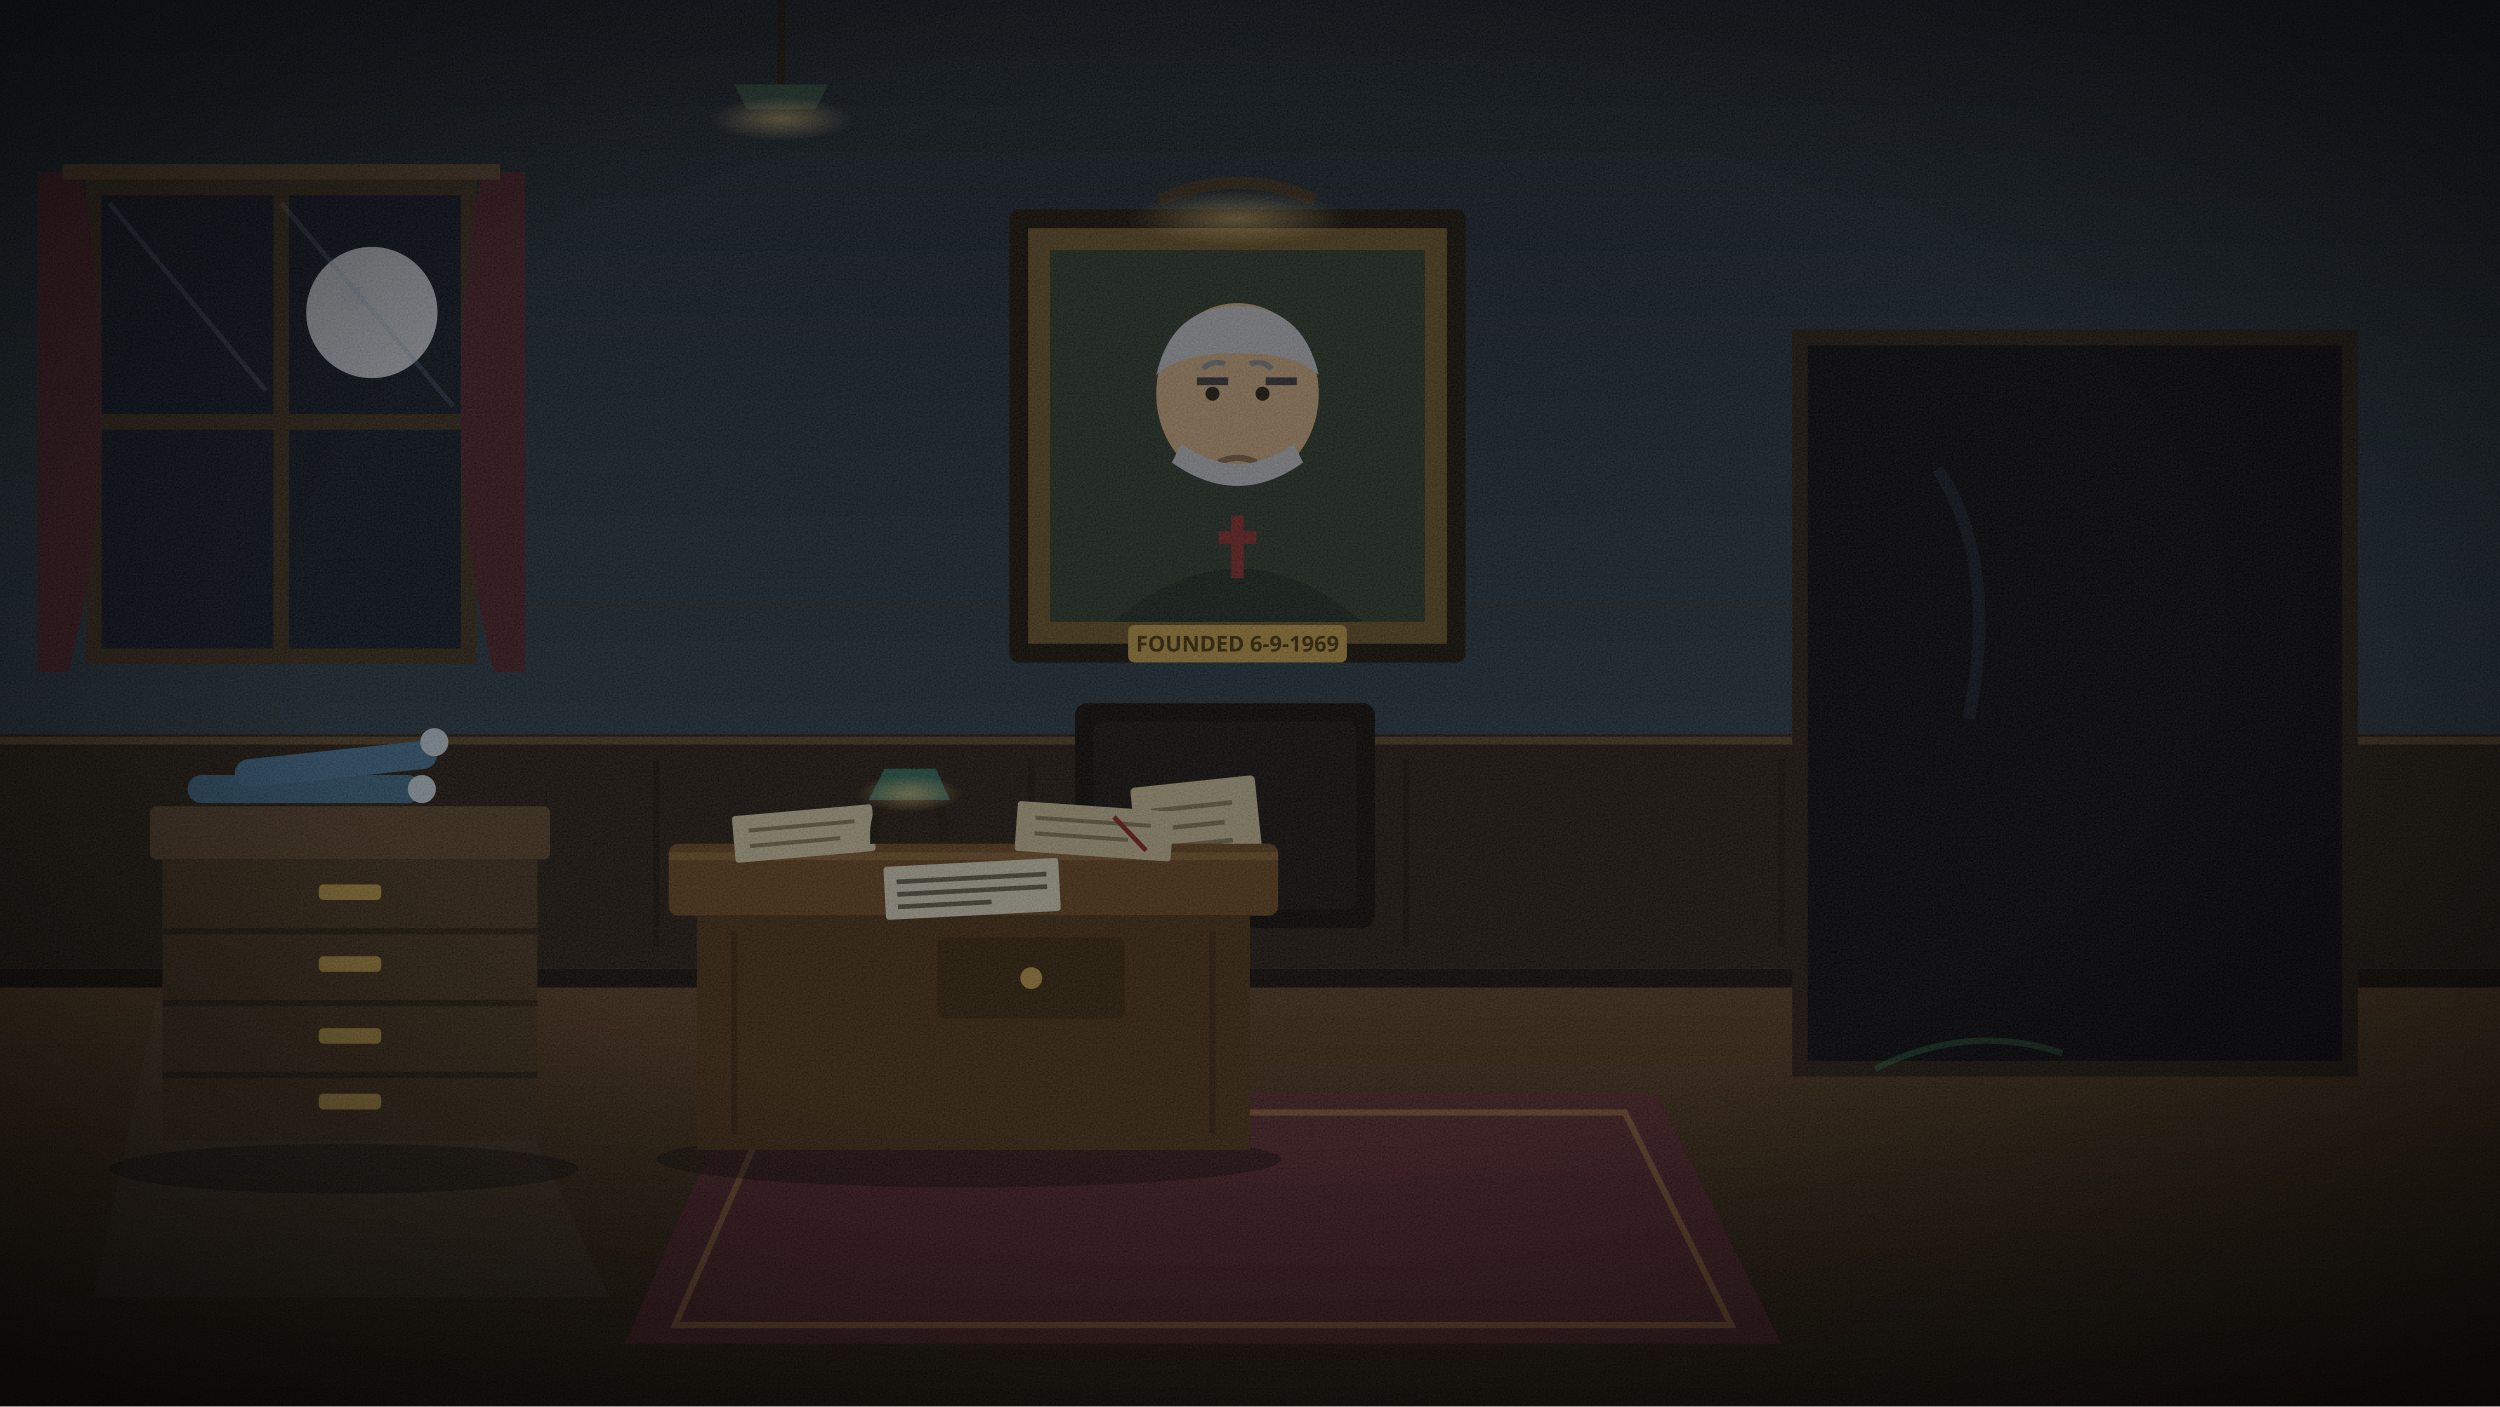
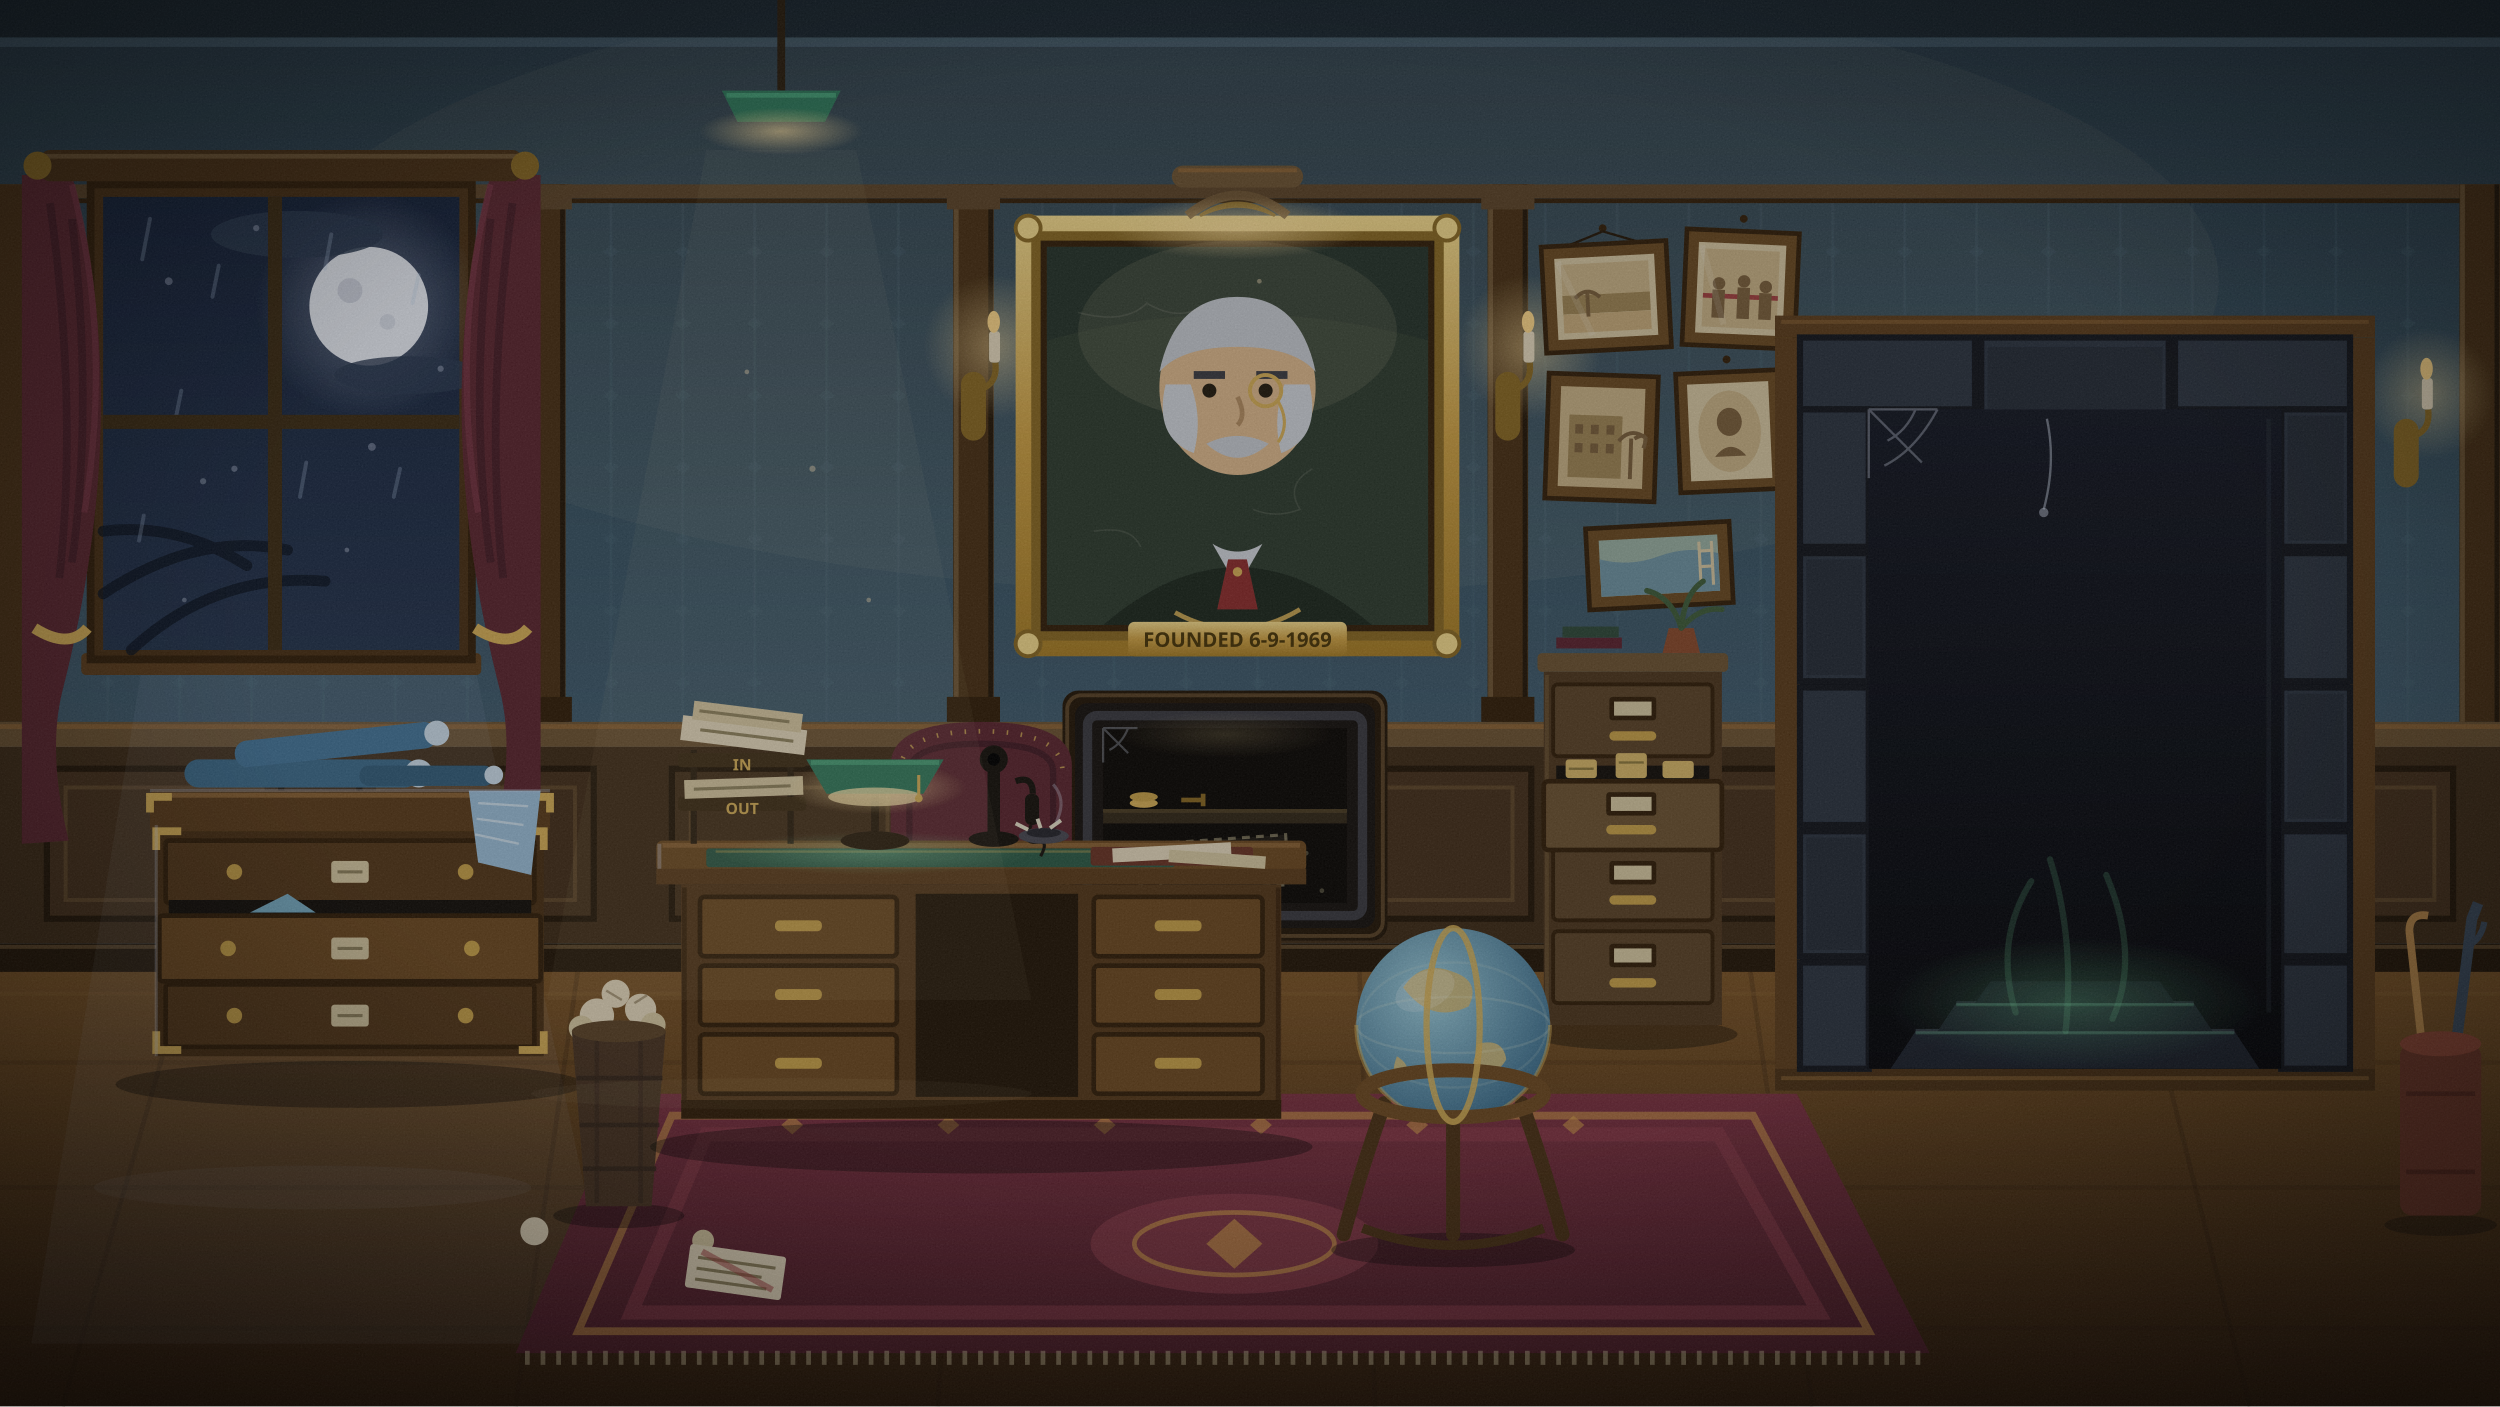
<svg xmlns="http://www.w3.org/2000/svg" width="1600" height="900" viewBox="0 0 1600 900">
  <defs>
-     <linearGradient id="owall" x1="0" y1="0" x2="0" y2="1">
-       <stop offset="0%" stop-color="#141d26" />
-       <stop offset="55%" stop-color="#243440" />
-       <stop offset="100%" stop-color="#2e4250" />
+     <linearGradient id="officeWallG" x1="0" y1="0" x2="0" y2="1">
+       <stop offset="0%" stop-color="#263845" />
+       <stop offset="55%" stop-color="#3a5566" />
+       <stop offset="100%" stop-color="#486478" />
    </linearGradient>
-     <linearGradient id="ofloor" x1="0" y1="0" x2="0" y2="1">
-       <stop offset="0%" stop-color="#5c3f22" />
-       <stop offset="100%" stop-color="#1f1408" />
+     <linearGradient id="officeFloorG" x1="0" y1="0" x2="0" y2="1">
+       <stop offset="0%" stop-color="#7a5326" />
+       <stop offset="100%" stop-color="#2c1a0b" />
    </linearGradient>
-     <radialGradient id="olamp" cx="50%" cy="50%" r="50%">
-       <stop offset="0%" stop-color="#ffd98a" stop-opacity="0.8" />
-       <stop offset="100%" stop-color="#ffd98a" stop-opacity="0" />
+     <linearGradient id="officeGlassG" x1="0" y1="0" x2="0" y2="1">
+       <stop offset="0%" stop-color="#16233c" />
+       <stop offset="100%" stop-color="#24344f" />
+     </linearGradient>
+     <linearGradient id="officeGiltG" x1="0" y1="0" x2="0" y2="1">
+       <stop offset="0%" stop-color="#f7dd8f" />
+       <stop offset="50%" stop-color="#cfa245" />
+       <stop offset="100%" stop-color="#a87e26" />
+     </linearGradient>
+     <linearGradient id="officeRugG" x1="0" y1="0" x2="0" y2="1">
+       <stop offset="0%" stop-color="#7a3040" />
+       <stop offset="100%" stop-color="#4e1e2a" />
+     </linearGradient>
+     <linearGradient id="officePassG" x1="0" y1="0" x2="0" y2="1">
+       <stop offset="0%" stop-color="#141824" />
+       <stop offset="100%" stop-color="#05060a" />
+     </linearGradient>
+     <radialGradient id="officeGlobeG" cx="38%" cy="34%" r="72%">
+       <stop offset="0%" stop-color="#9ecfdf" />
+       <stop offset="100%" stop-color="#3a6c8c" />
    </radialGradient>
-     <radialGradient id="ovign" cx="50%" cy="44%" r="72%">
-       <stop offset="52%" stop-color="#000" stop-opacity="0" />
-       <stop offset="100%" stop-color="#000" stop-opacity="0.66" />
+     <radialGradient id="officeLampGlow" cx="50%" cy="50%" r="50%">
+       <stop offset="0%" stop-color="#ffe1a0" stop-opacity="0.85" />
+       <stop offset="100%" stop-color="#ffe1a0" stop-opacity="0" />
    </radialGradient>
-     <filter id="ograin">
+     <radialGradient id="officeGreenGlow" cx="50%" cy="50%" r="50%">
+       <stop offset="0%" stop-color="#a8f0c0" stop-opacity="0.6" />
+       <stop offset="100%" stop-color="#a8f0c0" stop-opacity="0" />
+     </radialGradient>
+     <radialGradient id="officeMoonGlow" cx="50%" cy="50%" r="50%">
+       <stop offset="0%" stop-color="#dfe9ff" stop-opacity="0.55" />
+       <stop offset="100%" stop-color="#dfe9ff" stop-opacity="0" />
+     </radialGradient>
+     <radialGradient id="officeColdG" cx="50%" cy="50%" r="50%">
+       <stop offset="0%" stop-color="#7dedaa" stop-opacity="0.35" />
+       <stop offset="100%" stop-color="#7dedaa" stop-opacity="0" />
+     </radialGradient>
+     <radialGradient id="officeVign" cx="50%" cy="44%" r="72%">
+       <stop offset="55%" stop-color="#000" stop-opacity="0" />
+       <stop offset="100%" stop-color="#000" stop-opacity="0.42" />
+     </radialGradient>
+     <pattern id="officeStripe" width="46" height="46" patternUnits="userSpaceOnUse">
+       <path d="M23 0 V46" stroke="#5b7c8c" stroke-width="1.4" opacity="0.5" />
+       <path d="M23 19 l5 4 -5 4 -5 -4 Z" fill="#5b7c8c" opacity="0.4" />
+     </pattern>
+     <filter id="officeGrain">
      <feTurbulence type="fractalNoise" baseFrequency="0.9" numOctaves="2" stitchTiles="stitch" />
      <feColorMatrix type="saturate" values="0" />
      <feComponentTransfer>
-         <feFuncA type="linear" slope="0.055" />
+         <feFuncA type="linear" slope="0.05" />
      </feComponentTransfer>
      <feComposite operator="over" in2="SourceGraphic" />
    </filter>
  </defs>
-   <rect width="1600" height="620" fill="url(#owall)" />
-   <rect y="620" width="1600" height="280" fill="url(#ofloor)" />
-   <rect y="470" width="1600" height="150" fill="#241a10" />
-   <path d="M0 474 H1600" stroke="#5c452a" stroke-width="5" />
-   <g stroke="#170f07" stroke-width="4" opacity="0.8">
-     <path d="M180 486 v120 M420 486 v120 M660 486 v120 M900 486 v120 M1140 486 v120 M1380 486 v120" />
-   </g>
-   <path d="M0 620 H1600 V632 H0 Z" fill="#120b05" />
-   <rect x="60" y="120" width="240" height="300" rx="8" fill="#0c1523" />
-   <path d="M60 120 h240 v300 h-240 z M180 120 v300 M60 270 h240" stroke="#3b2c1a" stroke-width="10" fill="none" />
-   <circle cx="238" cy="200" r="42" fill="#e8ecf5" opacity="0.9" />
-   <circle cx="226" cy="190" r="9" fill="#c9cfdd" opacity="0.7" />
-   <path d="M70 130 l100 120 M180 130 l110 130" stroke="#8fa4c9" stroke-width="3" opacity="0.25" />
-   <path d="M52 110 q30 170 -8 320 l-20 0 l0 -320 Z" fill="#4a1f26" />
-   <path d="M308 110 q-30 170 8 320 l20 0 l0 -320 Z" fill="#4a1f26" />
-   <path d="M40 110 h280" stroke="#5c452a" stroke-width="10" />
-   <path d="M100 640 L300 640 L390 830 L60 830 Z" fill="#cdd7ff" opacity="0.06" />
-   <path d="M470 700 L1060 700 L1140 860 L400 860 Z" fill="#5c2430" opacity="0.85" />
-   <path d="M492 712 L1040 712 L1108 848 L432 848 Z" fill="none" stroke="#d8a44a" stroke-width="4" opacity="0.45" />
-   <rect x="646" y="134" width="292" height="290" rx="6" fill="#171006" />
-   <rect x="658" y="146" width="268" height="266" fill="#6b5426" />
-   <rect x="672" y="160" width="240" height="238" fill="#2c3a2e" />
-   <ellipse cx="792" cy="252" rx="52" ry="58" fill="#d9b58a" />
-   <path d="M740 240 q10 -44 52 -44 q42 0 52 44 q-14 -14 -52 -14 q-38 0 -52 14" fill="#c9cdd4" />
-   <path d="M766 244 h20 M810 244 h20" stroke="#3d3d44" stroke-width="5" />
-   <circle cx="776" cy="252" r="4.5" fill="#241c10" />
-   <circle cx="808" cy="252" r="4.5" fill="#241c10" />
-   <path d="M770 236 q6 -6 14 -3 M800 233 q8 -3 14 3" stroke="#8a8f96" stroke-width="3.5" fill="none" />
-   <path d="M780 296 q12 -6 24 0" stroke="#8a6c50" stroke-width="4" fill="none" />
-   <path d="M756 284 q36 26 72 0 l6 12 q-42 30 -84 0 Z" fill="#c9cdd4" />
-   <path d="M712 398 q80 -68 160 0 Z" fill="#1e2c22" />
-   <path d="M792 330 v40 M780 344 h24" stroke="#8f2d2d" stroke-width="8" />
-   <rect x="722" y="400" width="140" height="24" rx="4" fill="#c9a24a" />
-   <text x="792" y="417" font-family="Trebuchet MS" font-size="14" font-weight="bold" fill="#4a3608" text-anchor="middle">FOUNDED 6-9-1969</text>
-   <path d="M742 128 q50 -22 100 0" stroke="#3b2c1a" stroke-width="8" fill="none" />
-   <ellipse cx="792" cy="140" rx="70" ry="18" fill="url(#olamp)" opacity="0.7" />
-   <rect x="688" y="450" width="192" height="144" rx="8" fill="#0c0906" />
-   <rect x="700" y="462" width="168" height="120" rx="6" fill="#171310" />
-   <rect x="726" y="500" width="80" height="58" rx="3" fill="#d9cba4" transform="rotate(-6 766 529)" />
-   <path d="M738 516 h52 M738 528 h46 M738 540 h50" stroke="#8f825e" stroke-width="3" transform="rotate(-6 766 529)" />
-   <ellipse cx="620" cy="742" rx="200" ry="18" fill="#000" opacity="0.4" />
-   <rect x="428" y="540" width="390" height="46" rx="6" fill="#6e4a22" />
-   <path d="M428 548 h390" stroke="#8a6234" stroke-width="5" />
-   <rect x="446" y="586" width="354" height="150" fill="#4e3315" />
-   <path d="M470 596 v130 M776 596 v130" stroke="#33200a" stroke-width="4" opacity="0.7" />
-   <rect x="600" y="600" width="120" height="52" rx="5" fill="#3b2609" />
-   <circle cx="660" cy="626" r="7" fill="#c9a24a" />
-   <g transform="rotate(-5 520 540)">
-     <rect x="470" y="518" width="90" height="30" rx="2" fill="#e0d6b0" />
-     <path d="M480 528 h68 M480 538 h58" stroke="#8f825e" stroke-width="2.6" />
-   </g>
-   <g transform="rotate(4 700 536)">
-     <rect x="650" y="516" width="100" height="32" rx="2" fill="#d9cba4" />
-     <path d="M662 526 h74 M662 536 h60" stroke="#8f825e" stroke-width="2.6" />
-     <path d="M712 522 l22 20" stroke="#8c2424" stroke-width="3" />
-   </g>
-   <path d="M560 540 q-2 -30 20 -32 q26 -2 24 30" stroke="#1d1408" stroke-width="6" fill="none" />
-   <path d="M556 512 h52 l-9 -20 h-33 Z" fill="#2f6e5e" />
-   <ellipse cx="582" cy="508" rx="34" ry="12" fill="url(#olamp)" opacity="0.8" />
-   <g transform="rotate(-3 620 566)">
-     <rect x="566" y="552" width="112" height="34" rx="2" fill="#e8e2cc" />
-     <path d="M574 562 h96 M574 570 h96 M574 578 h60" stroke="#6b6552" stroke-width="3" />
-   </g>
-   <ellipse cx="220" cy="748" rx="150" ry="16" fill="#000" opacity="0.4" />
-   <rect x="96" y="516" width="256" height="34" rx="4" fill="#5c452a" />
-   <rect x="104" y="550" width="240" height="180" fill="#46331c" />
-   <g stroke="#2c1f10" stroke-width="4">
-     <path d="M104 596 h240 M104 642 h240 M104 688 h240" />
-   </g>
+   <rect width="1600" height="620" fill="url(#officeWallG)" />
+   <rect x="0" y="128" width="1600" height="336" fill="url(#officeStripe)" opacity="0.35" />
+   <ellipse cx="800" cy="180" rx="620" ry="200" fill="#ffe9c0" opacity="0.05" />
+   <rect width="1600" height="24" fill="#1a2731" />
+   <rect y="24" width="1600" height="6" fill="#557184" opacity="0.5" />
+   <rect y="118" width="1600" height="9" fill="#5c452a" />
+   <rect y="127" width="1600" height="3" fill="#33200a" />
+   <rect y="620" width="1600" height="280" fill="url(#officeFloorG)" />
+   <g stroke="#1c1006" opacity="0.2" stroke-width="3">
+     <path d="M120 620 L40 900 M370 620 L330 900 M620 620 L600 900 M870 620 L880 900 M1120 620 L1160 900 M1370 620 L1440 900" />
+   </g>
+   <g stroke="#1c1006" opacity="0.14" stroke-width="3">
+     <path d="M0 680 H1600 M0 760 H1600 M0 850 H1600" />
+   </g>
+   <path d="M0 636 H1600" stroke="#8a6234" stroke-width="2.5" opacity="0.3" />
+   <rect y="478" width="1600" height="126" fill="#3f2c18" />
+   <rect y="462" width="1600" height="16" fill="#6e5433" />
+   <path d="M0 465 H1600" stroke="#8a6234" stroke-width="3" />
+   <path d="M30 492 h150 v96 h-150 Z M230 492 h150 v96 h-150 Z M430 492 h150 v96 h-150 Z M630 492 h150 v96 h-150 Z M830 492 h150 v96 h-150 Z M1030 492 h150 v96 h-150 Z M1230 492 h150 v96 h-150 Z M1430 492 h140 v96 h-140 Z" fill="#46311c" stroke="#241708" stroke-width="4" />
+   <path d="M42 504 h126 v72 h-126 Z M242 504 h126 v72 h-126 Z M442 504 h126 v72 h-126 Z M642 504 h126 v72 h-126 Z M842 504 h126 v72 h-126 Z M1042 504 h126 v72 h-126 Z M1242 504 h126 v72 h-126 Z M1442 504 h116 v72 h-116 Z" fill="none" stroke="#6e5433" stroke-width="2.5" opacity="0.6" />
+   <rect y="604" width="1600" height="18" fill="#241708" />
+   <path d="M0 606 H1600" stroke="#6e5433" stroke-width="2.5" opacity="0.7" />
+   <g>
+     <rect x="0" y="118" width="26" height="344" fill="#4a3115" />
+     <rect x="336" y="118" width="26" height="344" fill="#4a3115" />
+     <rect x="610" y="118" width="26" height="344" fill="#4a3115" />
+     <rect x="952" y="118" width="26" height="344" fill="#4a3115" />
+     <rect x="1574" y="118" width="26" height="344" fill="#4a3115" />
+     <path d="M338 118 v344 M612 118 v344 M954 118 v344 M1576 118 v344" stroke="#6e5433" stroke-width="3" />
+     <path d="M360 118 v344 M634 118 v344 M976 118 v344 M1598 118 v344 M24 118 v344" stroke="#241708" stroke-width="3" />
+     <rect x="332" y="118" width="34" height="16" fill="#5c452a" />
+     <rect x="606" y="118" width="34" height="16" fill="#5c452a" />
+     <rect x="948" y="118" width="34" height="16" fill="#5c452a" />
+     <rect x="332" y="446" width="34" height="16" fill="#33200a" />
+     <rect x="606" y="446" width="34" height="16" fill="#33200a" />
+     <rect x="948" y="446" width="34" height="16" fill="#33200a" />
+   </g>
+   <g>
+     <circle cx="637" cy="222" r="46" fill="url(#officeLampGlow)" opacity="0.6" />
+     <rect x="615" y="238" width="16" height="44" rx="8" fill="#8a6a24" />
+     <path d="M623 250 q16 -2 14 -18" stroke="#8a6a24" stroke-width="4" fill="none" />
+     <rect x="633" y="212" width="7" height="20" rx="2" fill="#e8dcc0" />
+     <ellipse cx="636" cy="206" rx="4" ry="7" fill="#ffd98a" />
+     <circle cx="979" cy="222" r="46" fill="url(#officeLampGlow)" opacity="0.6" />
+     <rect x="957" y="238" width="16" height="44" rx="8" fill="#8a6a24" />
+     <path d="M965 250 q16 -2 14 -18" stroke="#8a6a24" stroke-width="4" fill="none" />
+     <rect x="975" y="212" width="7" height="20" rx="2" fill="#e8dcc0" />
+     <ellipse cx="978" cy="206" rx="4" ry="7" fill="#ffd98a" />
+     <circle cx="1554" cy="252" r="42" fill="url(#officeLampGlow)" opacity="0.55" />
+     <rect x="1532" y="268" width="16" height="44" rx="8" fill="#8a6a24" />
+     <path d="M1540 280 q16 -2 14 -18" stroke="#8a6a24" stroke-width="4" fill="none" />
+     <rect x="1550" y="242" width="7" height="20" rx="2" fill="#e8dcc0" />
+     <ellipse cx="1553" cy="236" rx="4" ry="7" fill="#ffd98a" />
+   </g>
+   <rect x="52" y="418" width="256" height="14" rx="3" fill="#5c3d1c" />
+   <rect x="58" y="118" width="244" height="304" fill="#4a3115" />
+   <rect x="66" y="126" width="228" height="290" fill="url(#officeGlassG)" />
+   <circle cx="236" cy="196" r="72" fill="url(#officeMoonGlow)" opacity="0.7" />
+   <circle cx="236" cy="196" r="38" fill="#eef2fb" />
+   <circle cx="224" cy="186" r="8" fill="#c9cfdd" opacity="0.7" />
+   <circle cx="248" cy="206" r="5" fill="#c9cfdd" opacity="0.5" />
+   <ellipse cx="190" cy="150" rx="55" ry="15" fill="#2a3a52" opacity="0.85" />
+   <ellipse cx="262" cy="240" rx="48" ry="12" fill="#2a3a52" opacity="0.8" />
+   <g stroke="#0a1220" stroke-width="7" fill="none" opacity="0.75" stroke-linecap="round">
+     <path d="M66 380 q60 -40 118 -28 M66 340 q48 -6 92 22 M84 416 q54 -50 124 -44" />
+   </g>
+   <g stroke="#bcd0ee" opacity="0.28" stroke-width="2.5" stroke-linecap="round">
+     <path d="M96 140 l-5 26 M140 170 l-4 20 M212 150 l-4 22 M268 176 l-4 18 M116 250 l-4 20 M196 296 l-4 22 M256 300 l-4 18 M92 330 l-3 16" />
+   </g>
+   <g fill="#dfe9ff" opacity="0.35">
+     <circle cx="108" cy="180" r="2.5" />
+     <circle cx="164" cy="146" r="2" />
+     <circle cx="238" cy="286" r="2.5" />
+     <circle cx="130" cy="308" r="2" />
+     <circle cx="282" cy="236" r="2" />
+   </g>
+   <path d="M176 126 v290 M66 270 h228" stroke="#3d2c14" stroke-width="9" />
+   <path d="M58 118 h244 v304 h-244 Z" fill="none" stroke="#33200a" stroke-width="5" />
+   <path d="M46 112 q40 150 -6 330 q-10 40 4 96 l-30 2 l0 -428 Z" fill="#5c2630" />
+   <path d="M32 130 q18 130 6 240 M46 140 q14 120 0 220" stroke="#451c26" stroke-width="5" fill="none" opacity="0.8" />
+   <path d="M46 118 q26 100 8 210" stroke="#7a3644" stroke-width="4" fill="none" opacity="0.7" />
+   <path d="M314 112 q-40 150 6 330 q10 40 -4 96 l30 2 l0 -428 Z" fill="#5c2630" />
+   <path d="M328 130 q-18 130 -6 240 M314 140 q-14 120 0 220" stroke="#451c26" stroke-width="5" fill="none" opacity="0.8" />
+   <path d="M314 118 q-26 100 -8 210" stroke="#7a3644" stroke-width="4" fill="none" opacity="0.7" />
+   <path d="M22 402 q22 14 34 0" stroke="#d8b158" stroke-width="7" fill="none" />
+   <path d="M304 402 q22 14 34 0" stroke="#d8b158" stroke-width="7" fill="none" />
+   <rect x="26" y="96" width="308" height="20" rx="6" fill="#4a3115" />
+   <path d="M26 100 h308" stroke="#6e5433" stroke-width="3" />
+   <circle cx="24" cy="106" r="9" fill="#8a6a24" />
+   <circle cx="336" cy="106" r="9" fill="#8a6a24" />
+   <path d="M90 432 L305 432 L395 860 L20 860 Z" fill="#c3d2f5" opacity="0.07" />
+   <ellipse cx="200" cy="760" rx="140" ry="14" fill="#c3d2f5" opacity="0.06" />
+   <rect x="650" y="138" width="284" height="282" rx="6" fill="url(#officeGiltG)" />
+   <rect x="660" y="148" width="264" height="262" fill="#8a6a24" />
+   <rect x="666" y="154" width="252" height="250" fill="#33200a" />
+   <rect x="670" y="158" width="244" height="242" fill="#2f3d31" />
+   <path d="M670 158 h244 v60 q-122 -34 -244 0 Z" fill="#26332a" opacity="0.8" />
+   <ellipse cx="792" cy="212" rx="102" ry="58" fill="#ffe9c0" opacity="0.1" />
+   <path d="M706 400 q86 -74 172 0 Z" fill="#1e2a20" />
+   <path d="M776 348 l16 28 l16 -28 q-16 10 -32 0 Z" fill="#d3d7de" />
+   <path d="M786 358 h12 l7 32 h-26 Z" fill="#8f2d2d" />
+   <circle cx="792" cy="366" r="3" fill="#d8b158" />
+   <path d="M752 392 q40 22 80 -2" stroke="#d8b158" stroke-width="3" fill="none" opacity="0.9" />
+   <ellipse cx="792" cy="248" rx="50" ry="56" fill="#dfba8e" />
+   <path d="M746 246 q-8 34 18 44 q6 -22 -2 -44 Z" fill="#d3d7de" />
+   <path d="M838 246 q8 34 -18 44 q-6 -22 2 -44 Z" fill="#d3d7de" />
+   <path d="M742 238 q10 -48 50 -48 q40 0 50 48 q-14 -16 -50 -16 q-36 0 -50 16" fill="#c9cdd4" />
+   <path d="M764 240 h20 M804 240 h20" stroke="#3d3d44" stroke-width="5" />
+   <circle cx="774" cy="250" r="4.5" fill="#241c10" />
+   <circle cx="810" cy="250" r="4.5" fill="#241c10" />
+   <circle cx="810" cy="250" r="10" fill="none" stroke="#d8b158" stroke-width="2.5" />
+   <path d="M818 257 q8 14 0 26" stroke="#d8b158" stroke-width="2" fill="none" />
+   <path d="M792 254 q6 12 0 18" stroke="#b58e63" stroke-width="3" fill="none" />
+   <path d="M772 284 q20 -10 40 0 q-10 9 -20 9 q-10 0 -20 -9 Z" fill="#c9cdd4" />
+   <g stroke="#f5efd9" stroke-width="1" fill="none" opacity="0.12">
+     <path d="M690 200 q30 8 44 -6 q20 12 36 2 M840 300 q-18 10 -8 26 q-16 6 -30 0 M700 340 q24 -4 30 10" />
+   </g>
+   <g fill="#f7dd8f" stroke="#8a6a24" stroke-width="2.5">
+     <circle cx="658" cy="146" r="8" />
+     <circle cx="926" cy="146" r="8" />
+     <circle cx="658" cy="412" r="8" />
+     <circle cx="926" cy="412" r="8" />
+   </g>
+   <path d="M768 138 q24 -16 48 0 q-12 -6 -24 -6 q-12 0 -24 6 Z" fill="#f7dd8f" stroke="#8a6a24" stroke-width="2" />
+   <rect x="722" y="398" width="140" height="22" rx="4" fill="url(#officeGiltG)" />
+   <text x="792" y="414" font-family="Trebuchet MS" font-size="13" font-weight="bold" fill="#4a3608" text-anchor="middle">FOUNDED 6-9-1969</text>
+   <path d="M760 138 q32 -26 64 0" stroke="#6e5433" stroke-width="6" fill="none" />
+   <rect x="750" y="106" width="84" height="14" rx="7" fill="#6e5433" />
+   <path d="M754 109 h76" stroke="#8a6234" stroke-width="2.5" />
+   <ellipse cx="792" cy="146" rx="82" ry="20" fill="url(#officeLampGlow)" opacity="0.8" />
+   <rect x="680" y="442" width="208" height="160" rx="10" fill="#241708" />
+   <rect x="683" y="445" width="202" height="154" rx="9" fill="none" stroke="#6e5433" stroke-width="2.5" opacity="0.7" />
+   <rect x="688" y="450" width="192" height="144" rx="8" fill="#171310" />
+   <rect x="696" y="458" width="176" height="128" rx="6" fill="none" stroke="#3a3a42" stroke-width="6" />
+   <rect x="706" y="466" width="156" height="112" fill="#0b0805" />
+   <ellipse cx="784" cy="470" rx="70" ry="15" fill="url(#officeLampGlow)" opacity="0.22" />
+   <rect x="706" y="518" width="156" height="9" fill="#33291a" />
+   <path d="M706 519 h156" stroke="#4c3d24" stroke-width="2.5" />
+   <ellipse cx="732" cy="514" rx="9" ry="3" fill="#d8b158" />
+   <ellipse cx="732" cy="510" rx="9" ry="3" fill="#c9a24a" />
+   <path d="M756 512 h14 M770 508 v8" stroke="#8a6a24" stroke-width="3" />
+   <path d="M706 466 l22 0 M706 466 l0 22 M706 466 l16 16 M722 466 q-4 10 -12 14" stroke="#cfd8ea" stroke-width="1.4" fill="none" opacity="0.35" />
+   <g transform="rotate(-4 783 553)">
+     <rect x="742" y="537" width="82" height="32" fill="#e8dcae" opacity="0.08" />
+     <rect x="742" y="537" width="82" height="32" fill="none" stroke="#e8dcae" stroke-width="2" stroke-dasharray="5 4" opacity="0.45" />
+   </g>
+   <g fill="#e8dcae" opacity="0.3">
+     <circle cx="730" cy="566" r="1.5" />
+     <circle cx="836" cy="546" r="1.5" />
+     <circle cx="846" cy="570" r="1.5" />
+   </g>
+   <g>
+     <g transform="rotate(-3 1028 190)">
+       <circle cx="1028" cy="146" r="2.5" fill="#33200a" />
+       <path d="M1028 148 l-34 12 M1028 148 l34 12" stroke="#241708" stroke-width="1.5" />
+       <rect x="988" y="156" width="80" height="68" fill="#6b4a22" stroke="#33200a" stroke-width="3" />
+       <rect x="996" y="164" width="64" height="52" fill="#d8c9a4" />
+       <rect x="1000" y="168" width="56" height="26" fill="#cbb488" />
+       <rect x="1000" y="188" width="56" height="12" fill="#a08655" />
+       <rect x="1000" y="200" width="56" height="12" fill="#c9ad7c" />
+       <path d="M1016 202 v-16 M1008 190 q8 -8 16 0" stroke="#7a5f3c" stroke-width="2.5" fill="none" />
+       <path d="M998 166 l20 48" stroke="#fff" stroke-width="4" opacity="0.12" />
+     </g>
+     <g transform="rotate(2.5 1114 186)">
+       <circle cx="1114" cy="140" r="2.5" fill="#33200a" />
+       <rect x="1078" y="148" width="72" height="74" fill="#6b4a22" stroke="#33200a" stroke-width="3" />
+       <rect x="1086" y="156" width="56" height="58" fill="#d8c9a4" />
+       <rect x="1090" y="160" width="48" height="50" fill="#cbb488" />
+       <path d="M1090 190 h48" stroke="#a34040" stroke-width="3" />
+       <g fill="#7a5f3c">
+         <circle cx="1100" cy="182" r="4" />
+         <rect x="1096" y="186" width="8" height="18" />
+         <circle cx="1116" cy="180" r="4" />
+         <rect x="1112" y="184" width="8" height="20" />
+         <circle cx="1130" cy="183" r="4" />
+         <rect x="1126" y="187" width="8" height="17" />
+       </g>
+       <path d="M1088 158 l16 50" stroke="#fff" stroke-width="4" opacity="0.12" />
+     </g>
+     <g transform="rotate(2 1025 280)">
+       <rect x="990" y="240" width="70" height="80" fill="#6b4a22" stroke="#33200a" stroke-width="3" />
+       <rect x="998" y="248" width="54" height="64" fill="#cbb488" />
+       <rect x="1004" y="266" width="34" height="40" fill="#a08655" />
+       <g fill="#7a5f3c">
+         <rect x="1008" y="272" width="5" height="6" />
+         <rect x="1018" y="272" width="5" height="6" />
+         <rect x="1028" y="272" width="5" height="6" />
+         <rect x="1008" y="284" width="5" height="6" />
+         <rect x="1018" y="284" width="5" height="6" />
+         <rect x="1028" y="284" width="5" height="6" />
+       </g>
+       <path d="M1044 306 v-26 M1036 282 q8 -10 18 -2 M1046 280 q10 -6 6 6" stroke="#7a5f3c" stroke-width="2.5" fill="none" />
+     </g>
+     <g transform="rotate(-2.5 1107 276)">
+       <circle cx="1107" cy="230" r="2.5" fill="#33200a" />
+       <rect x="1074" y="238" width="66" height="76" fill="#6b4a22" stroke="#33200a" stroke-width="3" />
+       <rect x="1081" y="245" width="52" height="62" fill="#d8c9a4" />
+       <ellipse cx="1107" cy="276" rx="20" ry="26" fill="#cbb488" />
+       <ellipse cx="1107" cy="270" rx="8" ry="9" fill="#7a5f3c" />
+       <path d="M1097 292 q10 -12 20 0 Z" fill="#7a5f3c" />
+     </g>
+     <g transform="rotate(-3 1062 362)">
+       <rect x="1016" y="336" width="92" height="52" fill="#6b4a22" stroke="#33200a" stroke-width="3" />
+       <rect x="1024" y="344" width="76" height="36" fill="#9ab0a4" />
+       <path d="M1024 356 q19 6 38 0 q19 -6 38 0 v24 h-76 Z" fill="#6f94a4" />
+       <path d="M1088 348 v28 M1096 348 v28 M1088 354 h8 M1088 364 h8" stroke="#d8c9a4" stroke-width="2" />
+     </g>
+   </g>
+   <ellipse cx="1046" cy="662" rx="66" ry="10" fill="#000" opacity="0.35" />
+   <rect x="984" y="418" width="122" height="12" rx="3" fill="#6e5433" />
+   <rect x="988" y="430" width="114" height="226" fill="#4e3720" />
+   <path d="M990 432 v222" stroke="#6e5433" stroke-width="2.5" opacity="0.7" />
+   <g>
+     <rect x="994" y="438" width="102" height="46" rx="3" fill="#5c452a" stroke="#33200a" stroke-width="2.5" />
+     <rect x="1030" y="446" width="30" height="15" rx="2" fill="#33200a" />
+     <rect x="1033" y="449" width="24" height="9" fill="#d9cba4" />
+     <rect x="1030" y="468" width="30" height="6" rx="3" fill="#c9a24a" />
+     <rect x="994" y="596" width="102" height="46" rx="3" fill="#5c452a" stroke="#33200a" stroke-width="2.5" />
+     <rect x="1030" y="604" width="30" height="15" rx="2" fill="#33200a" />
+     <rect x="1033" y="607" width="24" height="9" fill="#d9cba4" />
+     <rect x="1030" y="626" width="30" height="6" rx="3" fill="#c9a24a" />
+     <rect x="994" y="543" width="102" height="46" rx="3" fill="#5c452a" stroke="#33200a" stroke-width="2.5" />
+     <rect x="1030" y="551" width="30" height="15" rx="2" fill="#33200a" />
+     <rect x="1033" y="554" width="24" height="9" fill="#d9cba4" />
+     <rect x="1030" y="573" width="30" height="6" rx="3" fill="#c9a24a" />
+   </g>
+   <rect x="996" y="490" width="98" height="12" fill="#14100b" />
+   <g fill="#d9b86a">
+     <rect x="1002" y="486" width="20" height="12" rx="2" />
+     <rect x="1034" y="482" width="20" height="16" rx="2" />
+     <rect x="1064" y="487" width="20" height="11" rx="2" />
+   </g>
+   <path d="M1004 492 h16 M1036 488 h16" stroke="#8f7a3e" stroke-width="1.5" />
+   <rect x="988" y="500" width="114" height="44" rx="3" fill="#6e5433" stroke="#33200a" stroke-width="3" />
+   <rect x="1028" y="507" width="32" height="15" rx="2" fill="#33200a" />
+   <rect x="1031" y="510" width="26" height="9" fill="#d9cba4" />
+   <rect x="1028" y="528" width="32" height="6" rx="3" fill="#c9a24a" />
+   <g>
+     <rect x="996" y="408" width="42" height="7" fill="#5c2430" />
+     <rect x="1000" y="401" width="36" height="7" fill="#2f4a3a" />
+   </g>
+   <path d="M1064 418 h24 l-4 -16 h-16 Z" fill="#8a4a2c" />
+   <g stroke="#3e5c3a" stroke-width="3.5" fill="none" stroke-linecap="round">
+     <path d="M1076 402 q-6 -20 -22 -24 M1076 402 q2 -22 14 -30 M1076 402 q12 -14 26 -12" />
+   </g>
+   <rect x="1136" y="202" width="384" height="14" fill="#5c3d1c" />
+   <rect x="1136" y="216" width="16" height="468" fill="#5c3d1c" />
+   <rect x="1504" y="216" width="16" height="468" fill="#5c3d1c" />
+   <rect x="1136" y="684" width="384" height="14" fill="#4a3115" />
+   <path d="M1140 206 h376 M1140 690 h376" stroke="#8a6234" stroke-width="2.5" opacity="0.6" />
+   <rect x="1152" y="216" width="352" height="468" fill="#08070c" />
+   <g fill="#2c3442" stroke="#12161d" stroke-width="4">
+     <rect x="1152" y="216" width="112" height="46" />
+     <rect x="1268" y="216" width="120" height="52" />
+     <rect x="1392" y="216" width="112" height="46" />
+     <rect x="1152" y="262" width="44" height="88" />
+     <rect x="1152" y="354" width="44" height="82" />
+     <rect x="1152" y="440" width="44" height="88" />
+     <rect x="1152" y="532" width="44" height="80" />
+     <rect x="1152" y="616" width="44" height="68" />
+     <rect x="1460" y="262" width="44" height="88" />
+     <rect x="1460" y="354" width="44" height="82" />
+     <rect x="1460" y="440" width="44" height="88" />
+     <rect x="1460" y="532" width="44" height="80" />
+     <rect x="1460" y="616" width="44" height="68" />
+   </g>
+   <g fill="#252c38">
+     <rect x="1156" y="358" width="36" height="74" />
+     <rect x="1464" y="266" width="36" height="80" />
+     <rect x="1156" y="536" width="36" height="72" />
+     <rect x="1464" y="444" width="36" height="80" />
+     <rect x="1272" y="222" width="112" height="40" />
+   </g>
+   <rect x="1196" y="262" width="264" height="422" fill="url(#officePassG)" />
+   <path d="M1452 268 v380" stroke="#39424f" stroke-width="3" opacity="0.25" />
+   <path d="M1210 684 L1446 684 L1430 660 L1226 660 Z" fill="#1c222e" />
+   <path d="M1226 660 h204" stroke="#39424f" stroke-width="3" opacity="0.7" />
+   <path d="M1240 660 L1416 660 L1404 642 L1252 642 Z" fill="#171c26" />
+   <path d="M1252 642 h152" stroke="#39424f" stroke-width="2.5" opacity="0.5" />
+   <path d="M1264 642 L1392 642 L1382 628 L1274 628 Z" fill="#12161e" />
+   <ellipse cx="1328" cy="642" rx="120" ry="42" fill="url(#officeColdG)" opacity="0.85" />
+   <g stroke="#7dedaa" fill="none" stroke-linecap="round" opacity="0.18" stroke-width="4">
+     <path d="M1290 648 q-14 -46 10 -84 M1352 652 q18 -40 -4 -92 M1322 660 q6 -60 -10 -110" />
+   </g>
+   <path d="M1226 661 h204 M1252 643 h152" stroke="#7dedaa" stroke-width="2" opacity="0.22" />
+   <g stroke="#cfd8ea" stroke-width="1.5" fill="none" opacity="0.4">
+     <path d="M1196 262 h44 M1196 262 v44 M1196 262 l34 34 M1226 262 q-6 14 -18 20 M1240 262 q-14 26 -34 36" />
+   </g>
+   <path d="M1310 268 q6 28 -2 58" stroke="#cfd8ea" stroke-width="1.5" fill="none" opacity="0.5" />
+   <circle cx="1308" cy="328" r="3" fill="#cfd8ea" opacity="0.5" />
+   <ellipse cx="1562" cy="784" rx="36" ry="7" fill="#000" opacity="0.3" />
+   <path d="M1550 668 L1542 596 q0 -12 12 -10" stroke="#b8874a" stroke-width="5" fill="none" />
+   <path d="M1572 668 L1582 588 l4 -10" stroke="#3a4a5c" stroke-width="7" fill="none" />
+   <path d="M1578 606 q10 -4 12 -16" stroke="#3a4a5c" stroke-width="4" fill="none" />
+   <rect x="1536" y="668" width="52" height="110" rx="8" fill="#6b3426" />
+   <ellipse cx="1562" cy="668" rx="26" ry="8" fill="#8a4433" />
+   <path d="M1540 700 h44 M1540 750 h44" stroke="#4a2118" stroke-width="3" opacity="0.7" />
+   <path d="M400 700 L1150 700 L1235 866 L330 866 Z" fill="url(#officeRugG)" />
+   <path d="M430 714 L1122 714 L1196 852 L370 852 Z" fill="none" stroke="#d8a44a" stroke-width="5" opacity="0.55" />
+   <path d="M452 726 L1100 726 L1164 840 L404 840 Z" fill="none" stroke="#8a3a4a" stroke-width="9" opacity="0.6" />
+   <path d="M500 720 l7 -6 7 6 -7 6 Z M600 720 l7 -6 7 6 -7 6 Z M700 720 l7 -6 7 6 -7 6 Z M800 720 l7 -6 7 6 -7 6 Z M900 720 l7 -6 7 6 -7 6 Z M1000 720 l7 -6 7 6 -7 6 Z" fill="#d8a44a" opacity="0.55" />
+   <ellipse cx="790" cy="796" rx="92" ry="32" fill="#8a3a4a" opacity="0.7" />
+   <ellipse cx="790" cy="796" rx="64" ry="20" fill="none" stroke="#d8a44a" stroke-width="3" opacity="0.6" />
+   <path d="M790 780 l18 16 -18 16 -18 -16 Z" fill="#d8a44a" opacity="0.6" />
+   <path d="M336 869 H1230" stroke="#d8c9a4" stroke-width="9" stroke-dasharray="3 7" opacity="0.5" />
+   <ellipse cx="224" cy="694" rx="150" ry="15" fill="#000" opacity="0.35" />
+   <rect x="100" y="528" width="248" height="148" fill="#4a3115" />
+   <rect x="96" y="506" width="256" height="26" rx="3" fill="#5c3d1c" />
+   <path d="M98 509 h252" stroke="#8a6234" stroke-width="3" />
+   <g>
+     <rect x="106" y="538" width="236" height="40" rx="2" fill="#56391b" stroke="#33200a" stroke-width="3" />
+     <rect x="106" y="630" width="236" height="40" rx="2" fill="#56391b" stroke="#33200a" stroke-width="3" />
+   </g>
+   <rect x="108" y="576" width="232" height="12" fill="#14100b" />
+   <path d="M160 584 l24 -12 l18 12 Z" fill="#7ab0c9" />
+   <rect x="102" y="586" width="244" height="42" rx="2" fill="#6e4a22" stroke="#33200a" stroke-width="3" />
  <g fill="#c9a24a">
-     <rect x="204" y="566" width="40" height="10" rx="3" />
-     <rect x="204" y="612" width="40" height="10" rx="3" />
-     <rect x="204" y="658" width="40" height="10" rx="3" />
-     <rect x="204" y="700" width="40" height="10" rx="3" />
-   </g>
-   <g>
-     <rect x="120" y="496" width="150" height="18" rx="9" fill="#3f6d8e" />
-     <circle cx="270" cy="505" r="9" fill="#cfe0ee" />
-     <rect x="150" y="480" width="130" height="18" rx="9" fill="#46779c" transform="rotate(-6 215 489)" />
-     <circle cx="278" cy="475" r="9" fill="#cfe0ee" />
-   </g>
-   <rect x="1152" y="216" width="352" height="468" fill="#050308" />
-   <path d="M1152 216 h352 v468 h-352 Z" fill="none" stroke="#241a10" stroke-width="10" />
-   <path d="M1200 684 q60 -30 120 -10" stroke="#4ade80" stroke-width="4" opacity="0.25" fill="none" />
-   <path d="M1240 300 q40 60 20 160" stroke="#1c2438" stroke-width="8" fill="none" opacity="0.6" />
-   <path d="M500 0 v54" stroke="#1d1408" stroke-width="5" />
-   <path d="M470 54 h60 l-8 16 h-44 Z" fill="#2f4a3e" />
-   <ellipse cx="500" cy="76" rx="46" ry="14" fill="url(#olamp)" opacity="0.7" />
-   <rect width="1600" height="900" filter="url(#ograin)" opacity="0.5" />
-   <rect width="1600" height="900" fill="url(#ovign)" />
+     <circle cx="150" cy="558" r="5" />
+     <circle cx="298" cy="558" r="5" />
+     <circle cx="146" cy="607" r="5" />
+     <circle cx="302" cy="607" r="5" />
+     <circle cx="150" cy="650" r="5" />
+     <circle cx="298" cy="650" r="5" />
+   </g>
+   <g fill="#d9cba4">
+     <rect x="212" y="551" width="24" height="14" rx="2" />
+     <rect x="212" y="600" width="24" height="14" rx="2" />
+     <rect x="212" y="643" width="24" height="14" rx="2" />
+   </g>
+   <path d="M216 558 h16 M216 607 h16 M216 650 h16" stroke="#8f825e" stroke-width="2" />
+   <g stroke="#d8b158" stroke-width="5" fill="none">
+     <path d="M100 544 v-12 h16 M348 544 v-12 h-16 M100 660 v12 h16 M348 660 v12 h-16 M96 520 v-10 h14 M352 520 v-10 h-14" />
+   </g>
+   <rect x="118" y="486" width="150" height="18" rx="9" fill="#3f6d8e" />
+   <circle cx="268" cy="495" r="9" fill="#cfe0ee" />
+   <circle cx="268" cy="495" r="4" fill="#3f6d8e" />
+   <g transform="rotate(-6 215 477)">
+     <rect x="150" y="468" width="130" height="17" rx="8" fill="#46779c" />
+     <circle cx="280" cy="476" r="8" fill="#cfe0ee" />
+   </g>
+   <rect x="230" y="490" width="86" height="13" rx="6" fill="#35607e" />
+   <circle cx="316" cy="496" r="6" fill="#cfe0ee" />
+   <path d="M300 506 l46 0 l-6 54 l-34 -8 Z" fill="#9cc0dc" />
+   <path d="M306 514 l32 2 M305 524 l30 4 M304 534 l28 6" stroke="#eef6fc" stroke-width="1.5" opacity="0.6" />
+   <path d="M96 506 h256 M100 528 v148" stroke="#cdd7ee" stroke-width="2" opacity="0.3" />
+   <ellipse cx="396" cy="778" rx="42" ry="8" fill="#000" opacity="0.35" />
+   <g fill="#e8dcc0">
+     <circle cx="382" cy="650" r="11" />
+     <circle cx="410" cy="646" r="10" />
+     <circle cx="394" cy="636" r="9" />
+   </g>
+   <g fill="#d9cba4">
+     <circle cx="372" cy="658" r="8" />
+     <circle cx="418" cy="656" r="8" />
+   </g>
+   <path d="M388 634 l10 6 M406 642 l8 -5" stroke="#a8987a" stroke-width="1.5" />
+   <path d="M366 660 L426 660 L417 772 L375 772 Z" fill="#4a3524" />
+   <path d="M369 690 h55 M371 720 h51 M373 748 h47" stroke="#33241a" stroke-width="3" opacity="0.8" />
+   <path d="M382 662 v108 M410 662 v108" stroke="#33241a" stroke-width="3" opacity="0.5" />
+   <ellipse cx="396" cy="660" rx="30" ry="7" fill="#5c452a" />
+   <circle cx="342" cy="788" r="9" fill="#e8dcc0" />
+   <circle cx="450" cy="794" r="7" fill="#d9cba4" />
+   <g transform="rotate(8 470 812)">
+     <rect x="440" y="800" width="62" height="28" rx="2" fill="#e8dcc0" />
+     <path d="M446 808 h50 M446 815 h42 M446 822 h46" stroke="#8f825e" stroke-width="2" />
+     <path d="M448 804 l48 18" stroke="#a34040" stroke-width="4" opacity="0.55" />
+   </g>
+   <ellipse cx="628" cy="734" rx="212" ry="17" fill="#000" opacity="0.35" />
+   <path d="M570 540 v-50 q0 -28 58 -28 q58 0 58 28 v50 Z" fill="#5c2630" />
+   <path d="M582 540 v-46 q0 -18 46 -18 q46 0 46 18 v46" fill="none" stroke="#451c26" stroke-width="4" />
+   <path d="M576 494 q0 -26 52 -26 q52 0 52 26" fill="none" stroke="#d8b158" stroke-width="3" stroke-dasharray="1 8" opacity="0.8" />
+   <rect x="420" y="538" width="416" height="20" rx="4" fill="#6e4a22" />
+   <path d="M424 541 h408" stroke="#8a6234" stroke-width="3" />
+   <rect x="420" y="556" width="416" height="10" fill="#5c3d1c" />
+   <rect x="452" y="543" width="300" height="12" rx="2" fill="#2e5c48" />
+   <path d="M458 545 h288" stroke="#d8b158" stroke-width="1.5" opacity="0.4" />
+   <rect x="436" y="566" width="384" height="140" fill="#56391b" />
+   <rect x="586" y="572" width="104" height="130" fill="#241708" />
+   <g fill="#6e4a22" stroke="#33200a" stroke-width="3">
+     <rect x="448" y="574" width="126" height="38" rx="3" />
+     <rect x="448" y="618" width="126" height="38" rx="3" />
+     <rect x="448" y="662" width="126" height="38" rx="3" />
+     <rect x="700" y="574" width="108" height="38" rx="3" />
+     <rect x="700" y="618" width="108" height="38" rx="3" />
+     <rect x="700" y="662" width="108" height="38" rx="3" />
+   </g>
+   <g fill="#c9a24a">
+     <rect x="496" y="589" width="30" height="7" rx="3" />
+     <rect x="496" y="633" width="30" height="7" rx="3" />
+     <rect x="496" y="677" width="30" height="7" rx="3" />
+     <rect x="739" y="589" width="30" height="7" rx="3" />
+     <rect x="739" y="633" width="30" height="7" rx="3" />
+     <rect x="739" y="677" width="30" height="7" rx="3" />
+   </g>
+   <rect x="436" y="704" width="384" height="12" fill="#33200a" />
+   <path d="M438 568 v136 M818 568 v136" stroke="#33200a" stroke-width="3" opacity="0.7" />
+   <path d="M444 540 v-60 M506 540 v-60" stroke="#2c1f10" stroke-width="4" />
+   <rect x="434" y="510" width="82" height="9" rx="2" fill="#3d2c14" />
+   <g transform="rotate(-2 475 504)">
+     <rect x="438" y="498" width="76" height="12" fill="#d9cba4" />
+     <path d="M444 504 h62" stroke="#8f825e" stroke-width="2" />
+   </g>
+   <rect x="434" y="482" width="82" height="9" rx="2" fill="#3d2c14" />
+   <g transform="rotate(7 472 470)">
+     <rect x="436" y="462" width="80" height="16" fill="#e8dcc0" />
+     <rect x="442" y="452" width="70" height="12" fill="#d9cba4" />
+     <path d="M446 458 h58 M448 470 h60" stroke="#8f825e" stroke-width="2" />
+   </g>
+   <text x="475" y="493" font-family="Trebuchet MS" font-size="10" font-weight="bold" fill="#d8b158" text-anchor="middle">IN</text>
+   <text x="475" y="521" font-family="Trebuchet MS" font-size="10" font-weight="bold" fill="#d8b158" text-anchor="middle">OUT</text>
+   <ellipse cx="560" cy="546" rx="100" ry="14" fill="url(#officeGreenGlow)" opacity="0.55" />
+   <ellipse cx="560" cy="538" rx="22" ry="6" fill="#2c1f10" />
+   <path d="M560 536 v-28 M560 508 q0 -12 -10 -14" stroke="#2c1f10" stroke-width="5" fill="none" />
+   <ellipse cx="560" cy="504" rx="58" ry="17" fill="url(#officeLampGlow)" opacity="0.8" />
+   <path d="M516 486 h88 l-13 22 h-62 Z" fill="#2f7a5c" />
+   <path d="M519 488 h82" stroke="#45a077" stroke-width="3" />
+   <ellipse cx="560" cy="510" rx="30" ry="6" fill="#ffe9b0" opacity="0.75" />
+   <path d="M588 496 v13" stroke="#d8b158" stroke-width="2" />
+   <circle cx="588" cy="511" r="2.5" fill="#d8b158" />
+   <ellipse cx="636" cy="537" rx="16" ry="5" fill="#17130d" />
+   <rect x="632" y="492" width="8" height="44" rx="3" fill="#17130d" />
+   <circle cx="636" cy="486" r="9" fill="#17130d" />
+   <circle cx="636" cy="486" r="4" fill="#000" />
+   <path d="M650 500 q11 -4 11 8" stroke="#17130d" stroke-width="4" fill="none" />
+   <rect x="656" y="508" width="9" height="20" rx="4" fill="#17130d" />
+   <path d="M660 528 q-6 12 3 11 q9 -2 3 9" stroke="#17130d" stroke-width="2" fill="none" />
+   <ellipse cx="668" cy="535" rx="16" ry="5" fill="#4a4a54" />
+   <ellipse cx="668" cy="533" rx="11" ry="3" fill="#26262e" />
+   <path d="M658 531 l-8 -4 M672 530 l7 -5 M666 530 l-2 -6" stroke="#e8e2cc" stroke-width="2.5" />
+   <path d="M676 526 q7 -14 -2 -24" stroke="#cfd8ea" stroke-width="2" fill="none" opacity="0.35" />
+   <rect x="698" y="542" width="104" height="12" rx="2" fill="#6b3426" />
+   <g transform="rotate(-3 750 546)">
+     <rect x="712" y="541" width="76" height="9" fill="#e8dcc0" />
+   </g>
+   <g transform="rotate(4 780 550)">
+     <rect x="748" y="546" width="62" height="8" fill="#d9cba4" />
+   </g>
+   <path d="M422 540 v16" stroke="#cdd7ee" stroke-width="2.5" opacity="0.35" />
+   <ellipse cx="930" cy="800" rx="78" ry="11" fill="#000" opacity="0.35" />
+   <path d="M886 706 q-16 46 -26 84 M974 706 q16 46 26 84 M930 714 v76" stroke="#4a3115" stroke-width="9" fill="none" stroke-linecap="round" />
+   <path d="M872 786 q58 22 116 0" stroke="#4a3115" stroke-width="6" fill="none" />
+   <circle cx="930" cy="656" r="62" fill="url(#officeGlobeG)" />
+   <g fill="#cdb87a" opacity="0.9">
+     <path d="M898 632 q12 -18 32 -10 q18 6 10 22 q-24 12 -42 -12 Z" />
+     <path d="M946 668 q16 -4 18 10 q-8 14 -22 6 Z" />
+     <path d="M894 676 q10 6 6 16 q-12 0 -6 -16 Z" />
+   </g>
+   <ellipse cx="930" cy="656" rx="62" ry="18" fill="none" stroke="#e8f0d9" stroke-width="1.5" opacity="0.18" />
+   <ellipse cx="930" cy="656" rx="60" ry="40" fill="none" stroke="#e8f0d9" stroke-width="1.5" opacity="0.14" />
+   <path d="M868 656 a62 62 0 0 0 124 0" fill="none" stroke="#d8b158" stroke-width="2.5" opacity="0.5" />
+   <ellipse cx="930" cy="700" rx="58" ry="15" fill="none" stroke="#6e4a22" stroke-width="9" />
+   <ellipse cx="912" cy="634" rx="20" ry="12" fill="#fff" opacity="0.18" transform="rotate(-24 912 634)" />
+   <ellipse cx="930" cy="656" rx="17" ry="62" fill="none" stroke="#d8b158" stroke-width="4" opacity="0.85" />
+   <path d="M500 0 v58" stroke="#2c1f10" stroke-width="5" />
+   <path d="M462 58 h76 l-10 20 h-56 Z" fill="#2f7a5c" />
+   <path d="M465 61 h70" stroke="#45a077" stroke-width="3" />
+   <ellipse cx="500" cy="84" rx="52" ry="15" fill="url(#officeLampGlow)" opacity="0.8" />
+   <polygon points="452,96 548,96 660,640 350,640" fill="#ffe9c0" opacity="0.05" />
+   <ellipse cx="500" cy="700" rx="160" ry="10" fill="#ffe9c0" opacity="0.05" />
+   <g fill="#ffe9c0" opacity="0.45">
+     <circle cx="520" cy="300" r="2" />
+     <circle cx="556" cy="384" r="1.5" />
+     <circle cx="478" cy="238" r="1.5" />
+     <circle cx="806" cy="180" r="1.5" />
+   </g>
+   <g fill="#cdd7ee" opacity="0.4">
+     <circle cx="150" cy="300" r="2" />
+     <circle cx="222" cy="352" r="1.5" />
+     <circle cx="118" cy="384" r="1.5" />
+   </g>
+   <rect width="1600" height="900" filter="url(#officeGrain)" opacity="0.3" />
+   <rect width="1600" height="900" fill="url(#officeVign)" />
</svg>
